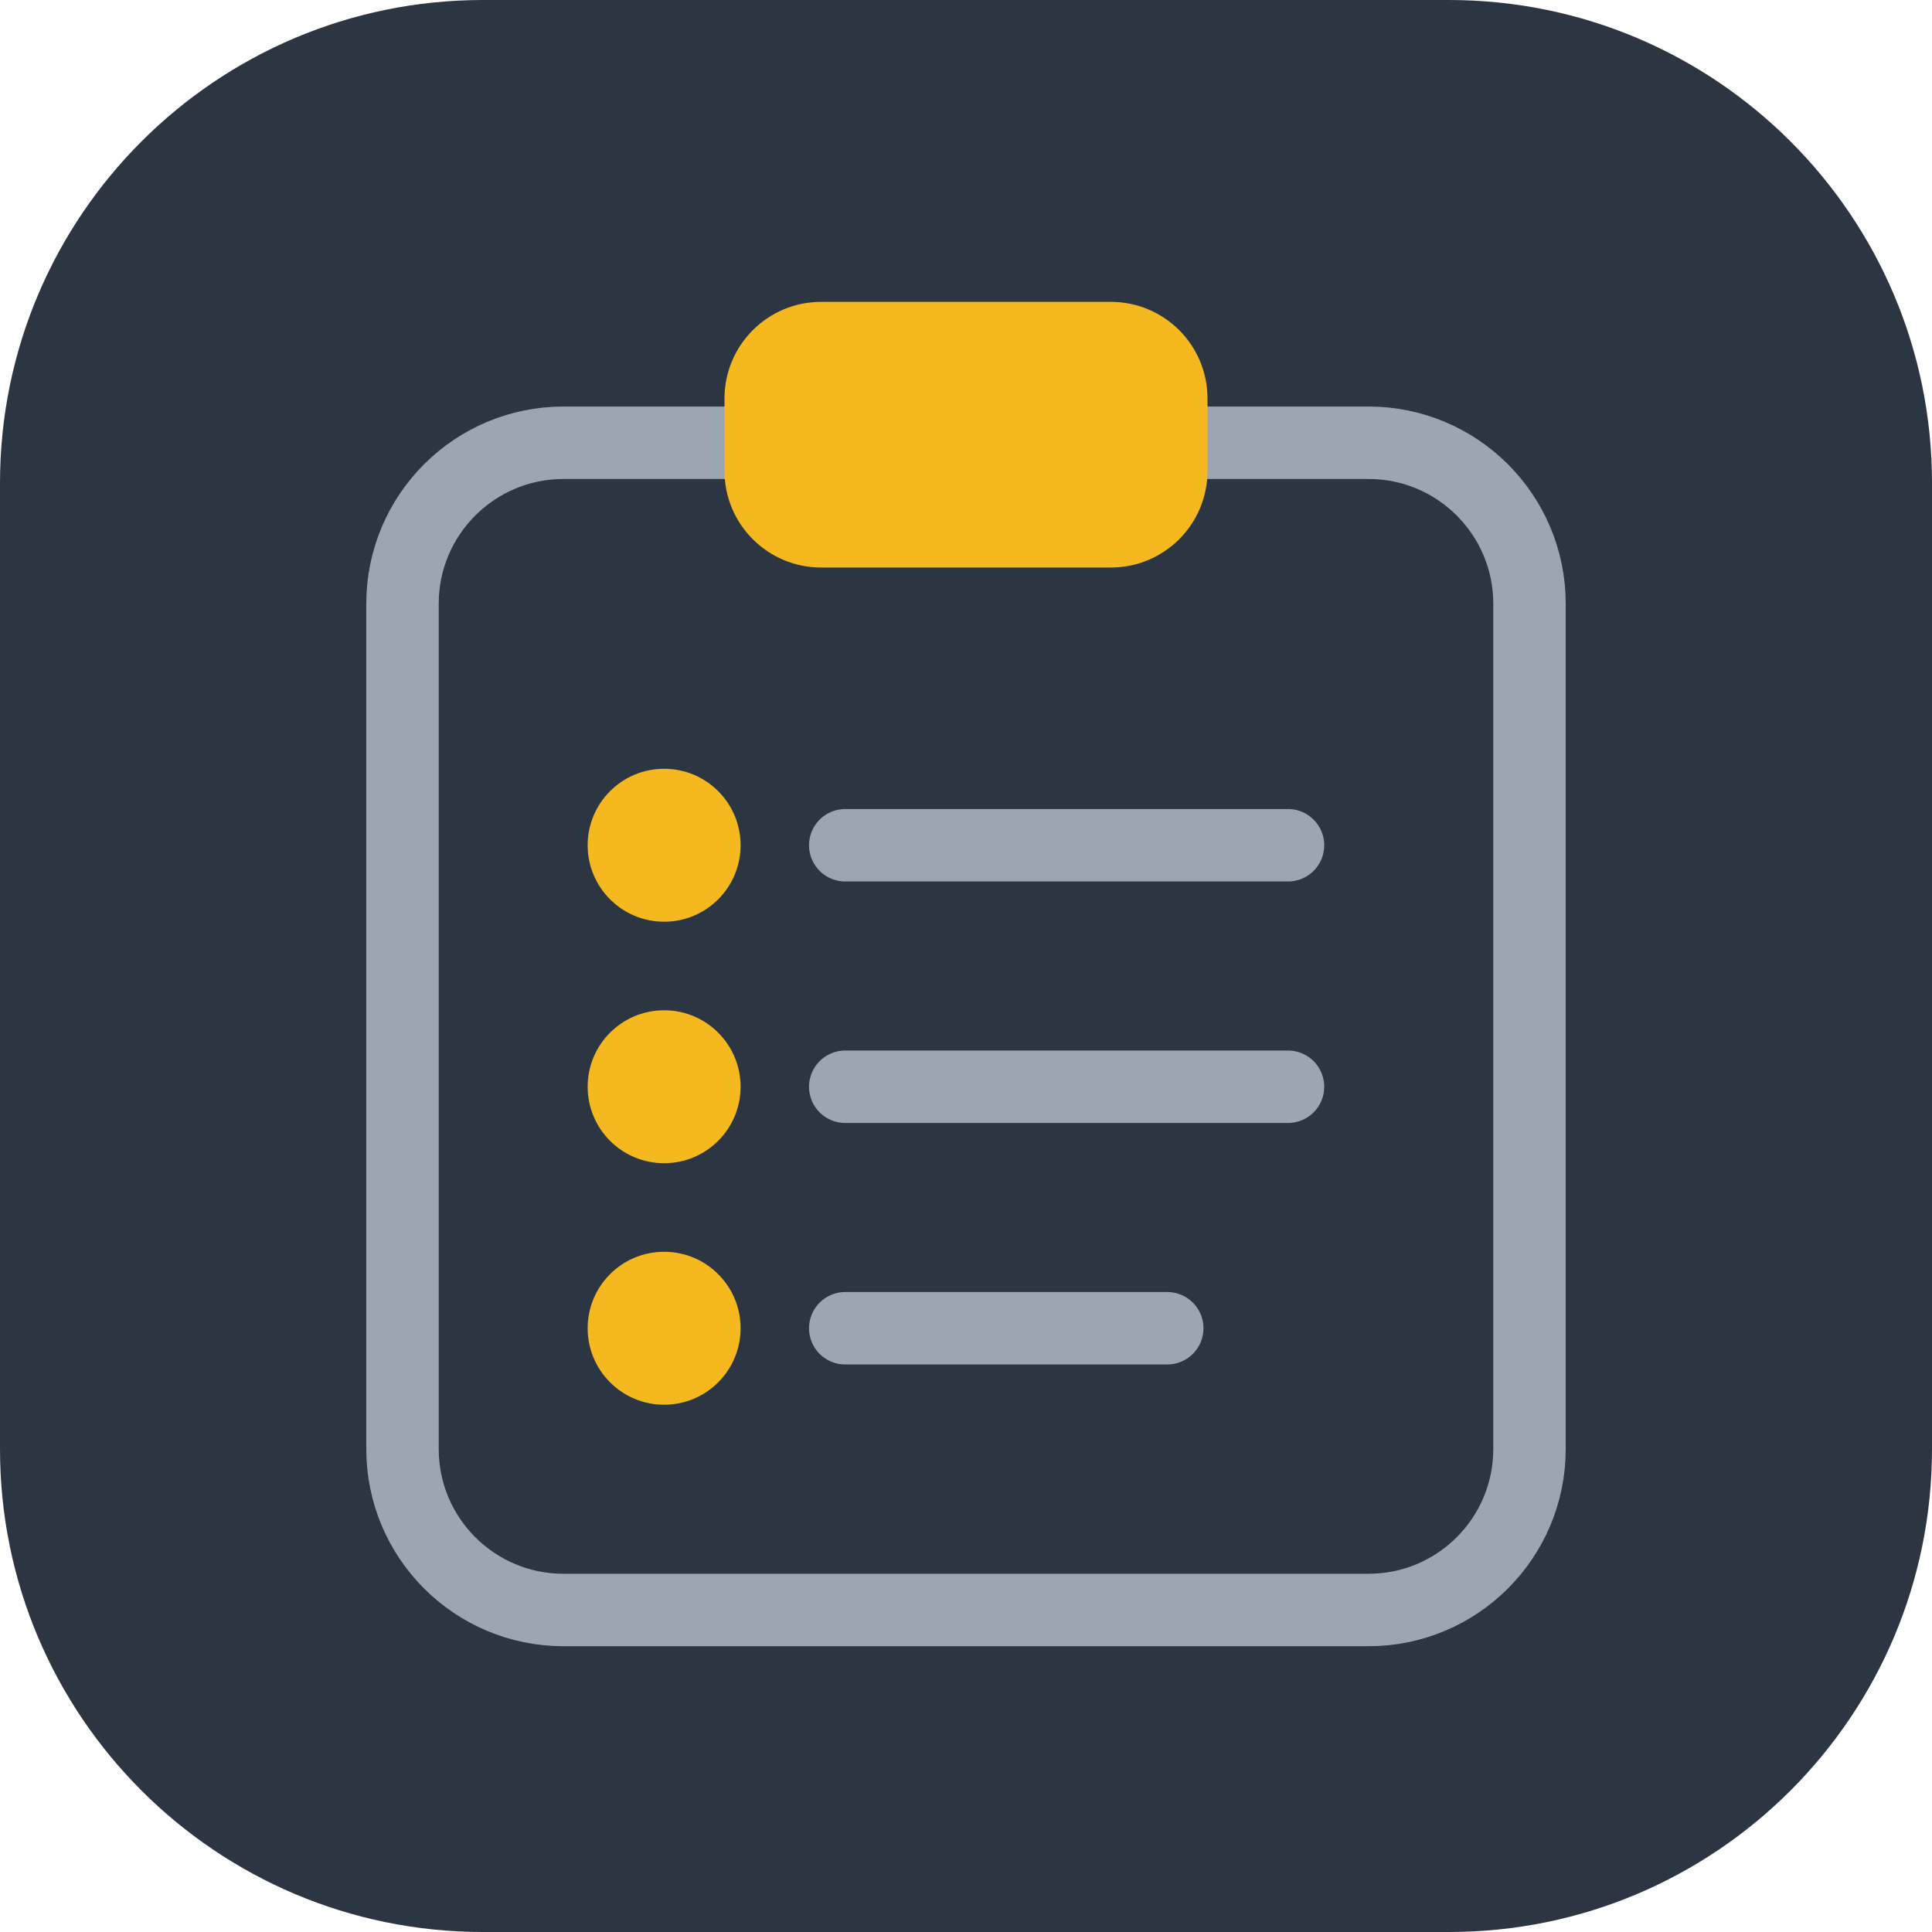
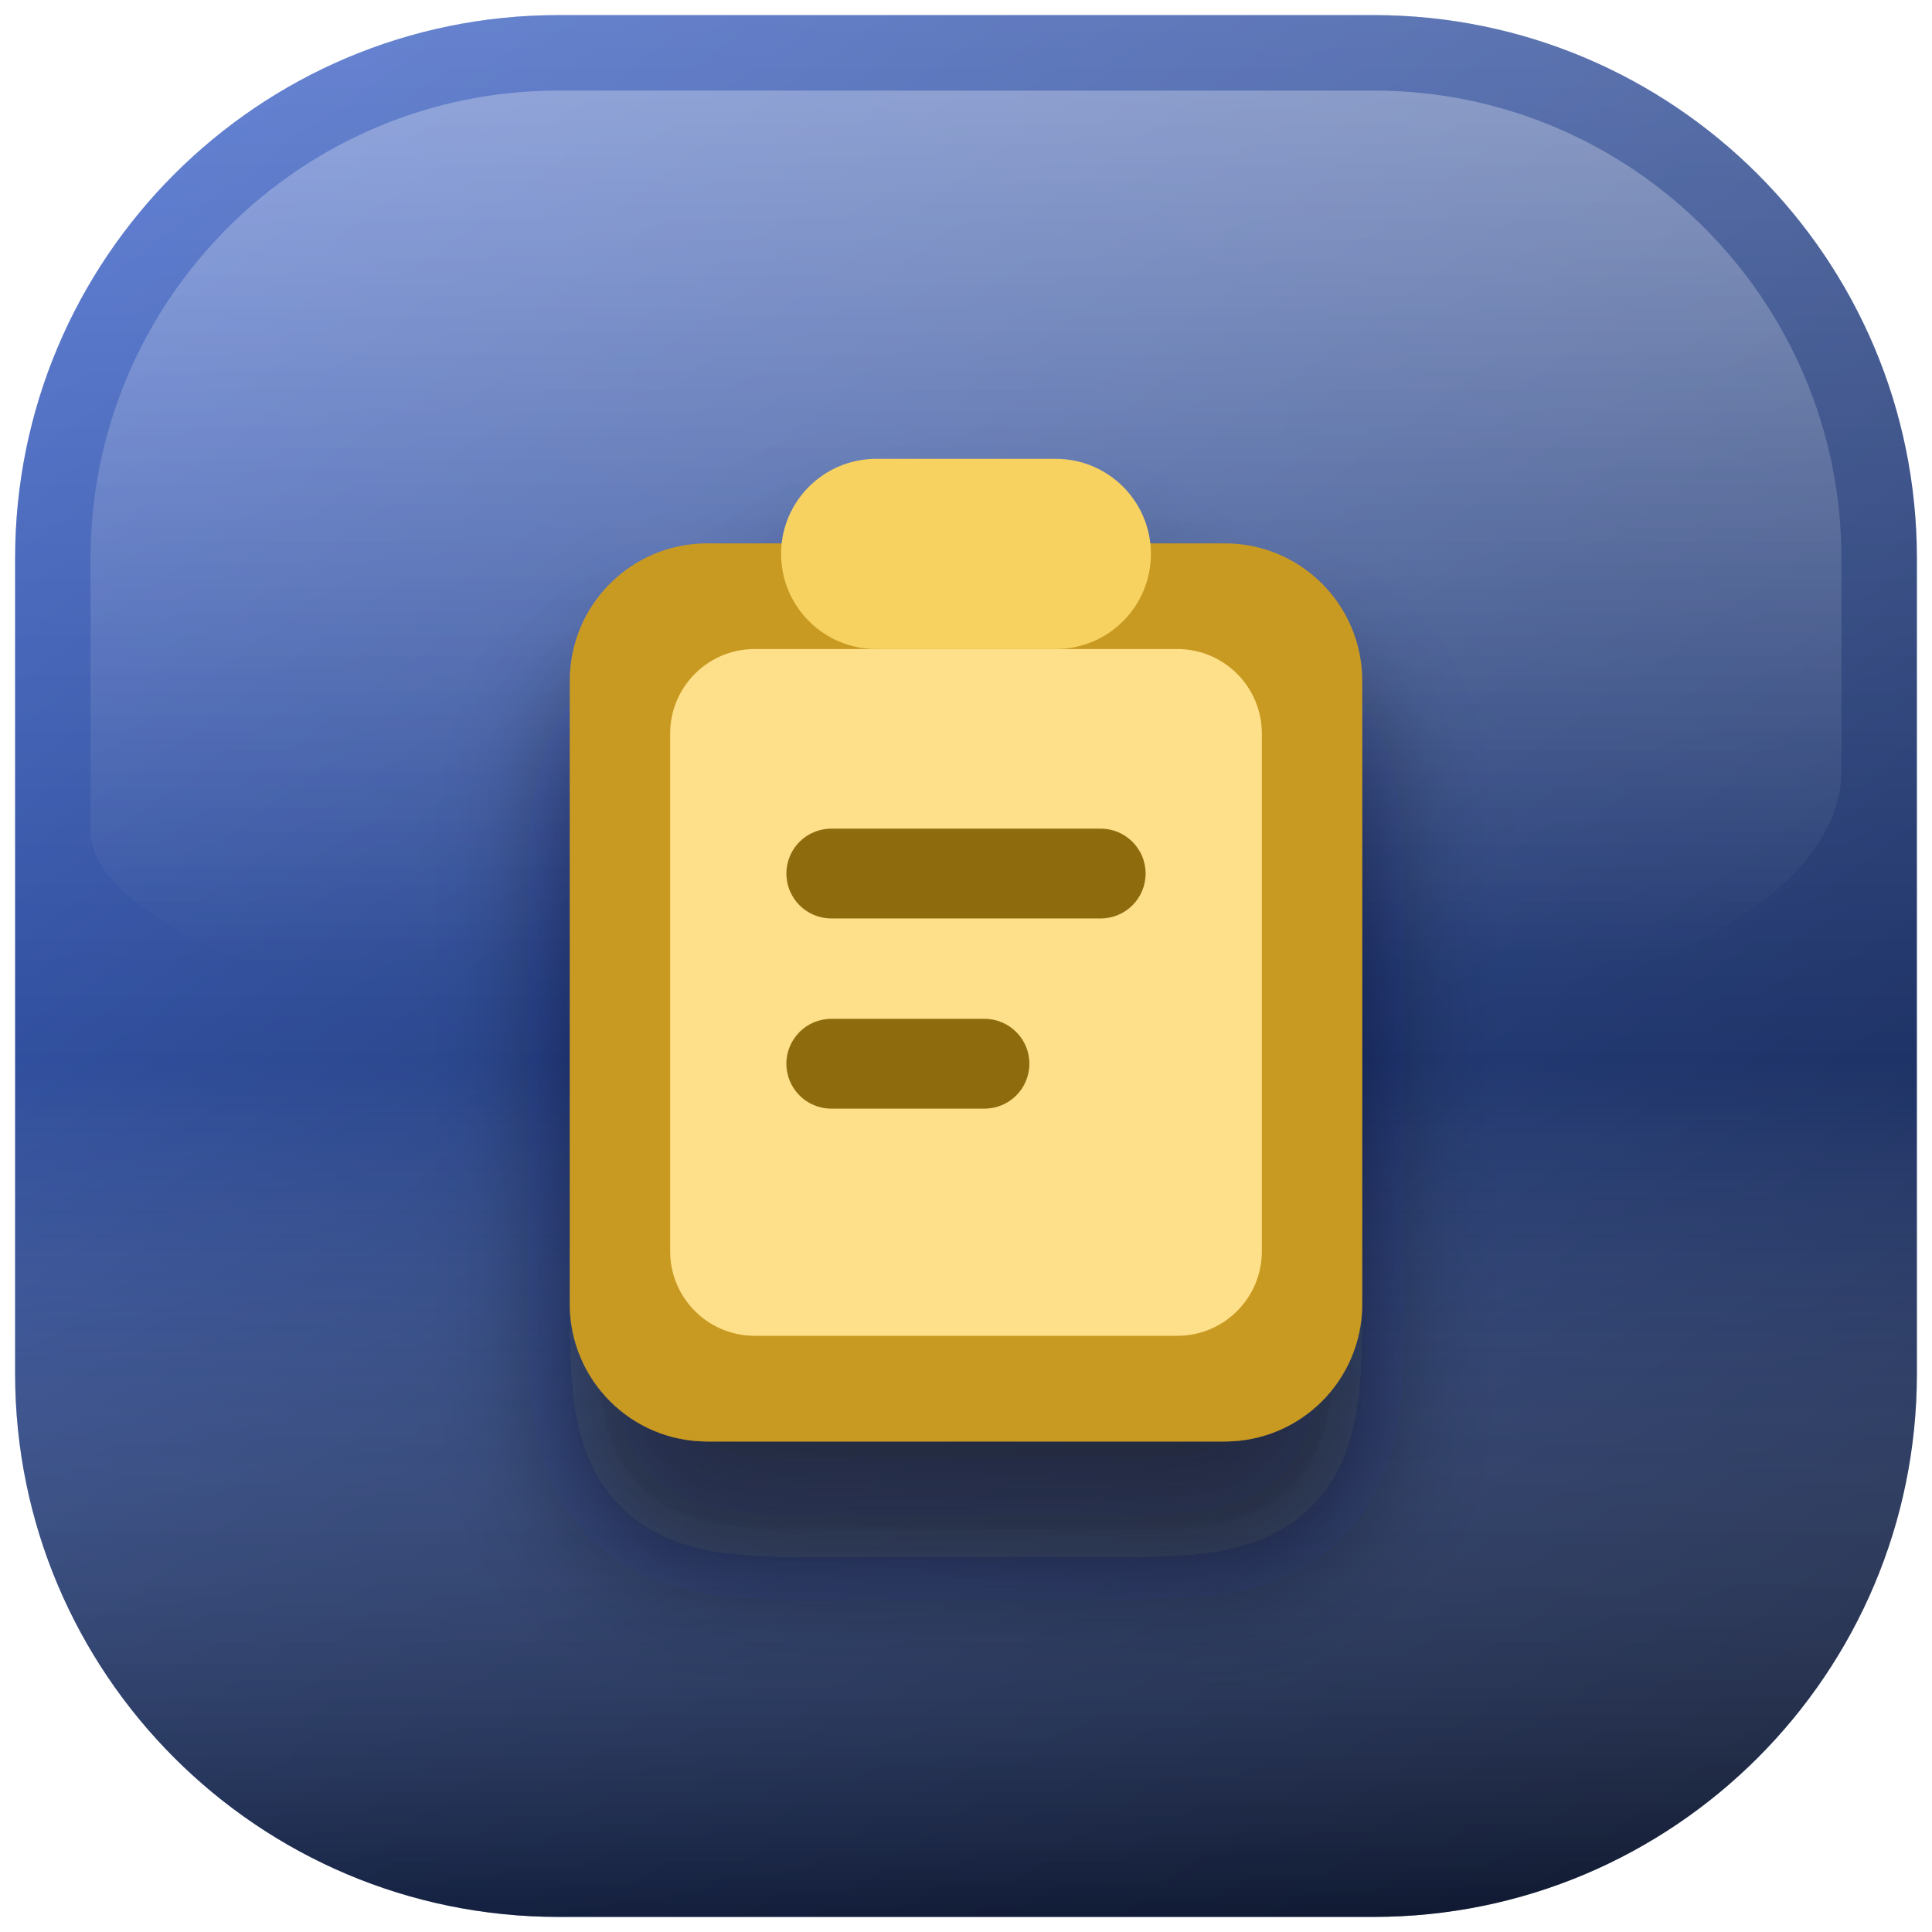
- <svg xmlns="http://www.w3.org/2000/svg" width="48" height="48" viewBox="0 0 48 48">
-   <rect width="48" height="48" rx="12" fill="#2c3542" />
-   <rect x="10" y="11" width="28" height="29" rx="4" fill="none" stroke="#9aa6b2" stroke-width="1.8" />
-   <rect x="18" y="7.5" width="12" height="6.6" rx="2.4" fill="#f5b91f" />
-   <circle cx="16.5" cy="21" r="1.9" fill="#f5b91f" />
-   <line x1="21" y1="21" x2="32" y2="21" stroke="#9aa6b2" stroke-width="1.8" stroke-linecap="round" />
-   <circle cx="16.5" cy="27" r="1.9" fill="#f5b91f" />
-   <line x1="21" y1="27" x2="32" y2="27" stroke="#9aa6b2" stroke-width="1.8" stroke-linecap="round" />
-   <circle cx="16.5" cy="33" r="1.9" fill="#f5b91f" />
-   <line x1="21" y1="33" x2="29" y2="33" stroke="#9aa6b2" stroke-width="1.8" stroke-linecap="round" />
+ <svg xmlns="http://www.w3.org/2000/svg" width="128" height="128" viewBox="0 0 128 128" fill="none">
+   <defs>
+     <linearGradient id="body-daftar-tryout" x1="18" y1="0" x2="110" y2="128" gradientUnits="userSpaceOnUse">
+       <stop offset="0" stop-color="#3E63C8" />
+       <stop offset=".52" stop-color="#26407F" />
+       <stop offset="1" stop-color="#16264F" />
+     </linearGradient>
+     <linearGradient id="gloss-daftar-tryout" x1="64" y1="5" x2="64" y2="64" gradientUnits="userSpaceOnUse">
+       <stop offset="0" stop-color="#FFFFFF" stop-opacity=".30" />
+       <stop offset="1" stop-color="#FFFFFF" stop-opacity="0" />
+     </linearGradient>
+     <linearGradient id="rim-daftar-tryout" x1="64" y1="0" x2="64" y2="128" gradientUnits="userSpaceOnUse">
+       <stop offset="0" stop-color="#FFFFFF" stop-opacity=".22" />
+       <stop offset=".55" stop-color="#FFFFFF" stop-opacity="0" />
+       <stop offset="1" stop-color="#000000" stop-opacity=".45" />
+     </linearGradient>
+     <filter id="glyphShadow-daftar-tryout" x="-20%" y="-20%" width="140%" height="150%">
+       <feDropShadow dx="0" dy="2.2" stdDeviation="1.2" flood-color="#080E20" flood-opacity=".6" />
+     </filter>
+   </defs>
+   <rect x="1" y="1" width="126" height="126" rx="36" fill="url(#body-daftar-tryout)" />
+   <rect x="1" y="1" width="126" height="126" rx="36" fill="url(#rim-daftar-tryout)" />
+   <path d="M6 37C6 19.9 19.9 6 37 6h54c17.1 0 31 13.9 31 31v14c0 12-26 20-58 20S6 63 6 55V37Z" fill="url(#gloss-daftar-tryout)" />
+   <g transform="translate(22 22) scale(3.5)" filter="url(#glyphShadow-daftar-tryout)">
+     <rect x="4.5" y="4" width="15" height="17" rx="2.6" fill="#C99A22" />
+     <rect x="6.4" y="6" width="11.2" height="13" rx="1.6" fill="#FFE08A" />
+     <rect x="8.5" y="2.4" width="7" height="3.6" rx="1.8" fill="#F7D260" />
+     <rect x="8.6" y="9.4" width="6.8" height="1.7" rx=".85" fill="#8E6C11" />
+     <rect x="8.6" y="13" width="4.6" height="1.7" rx=".85" fill="#8E6C11" />
+   </g>
</svg>
